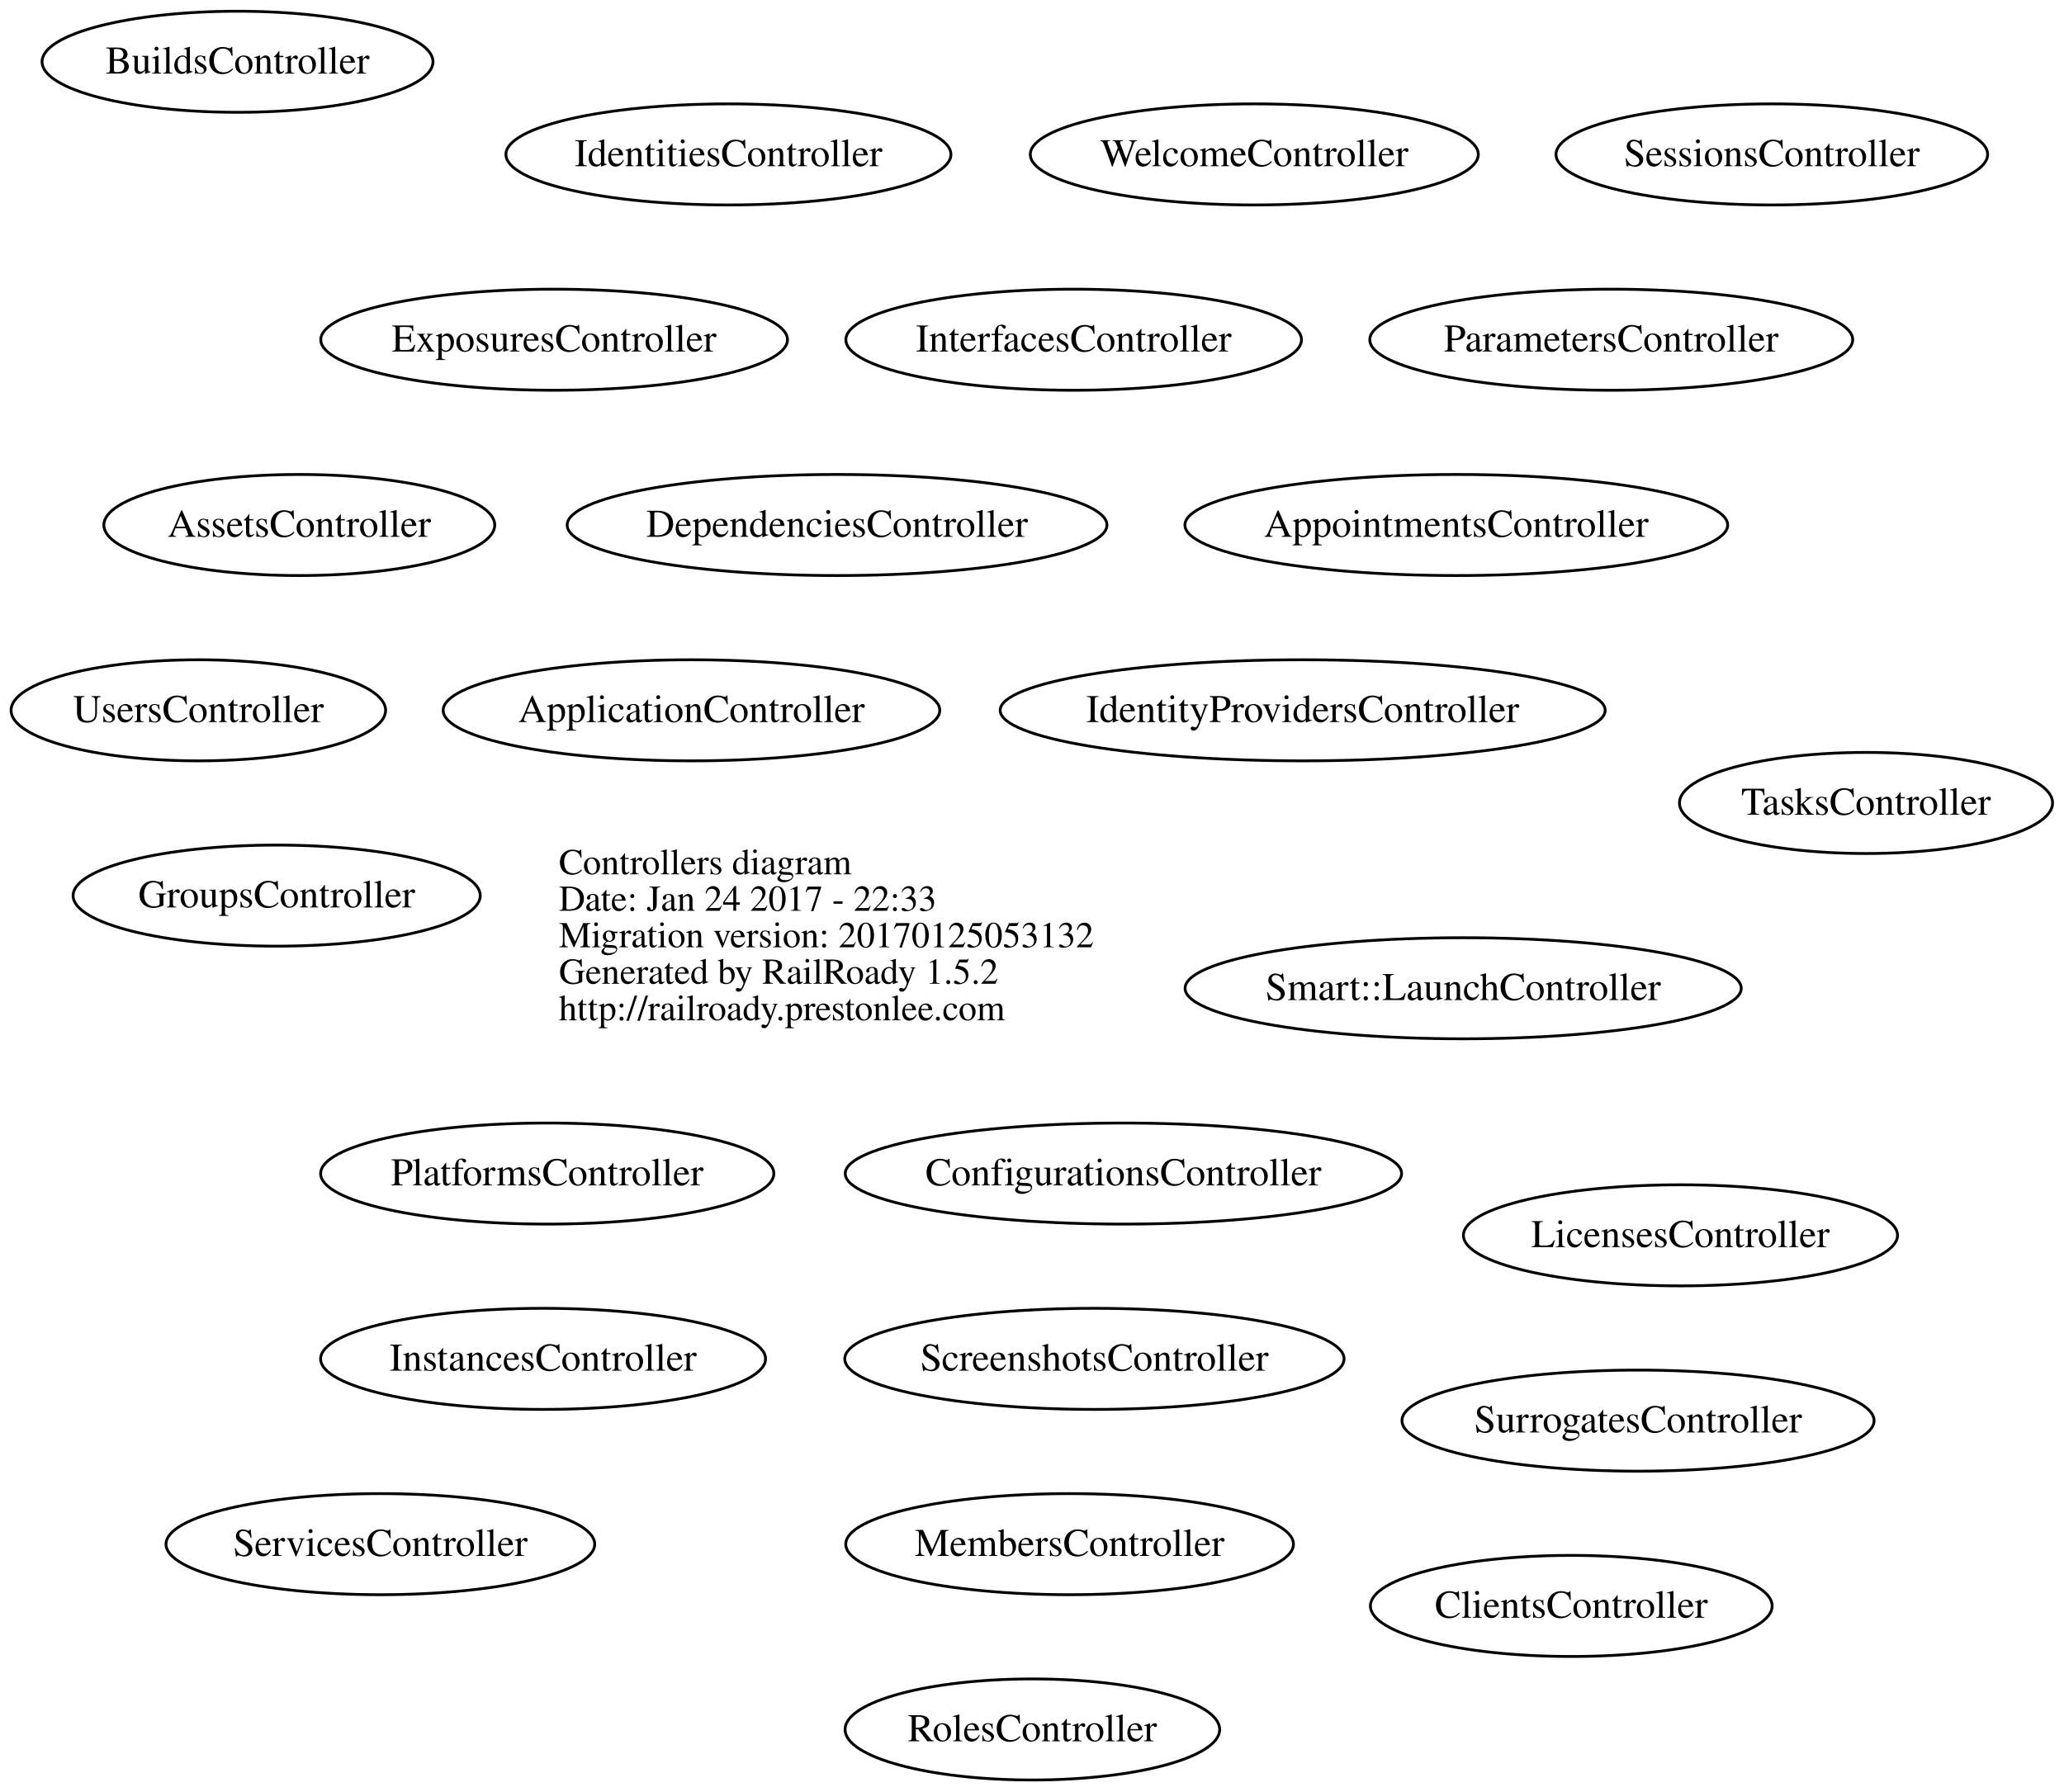
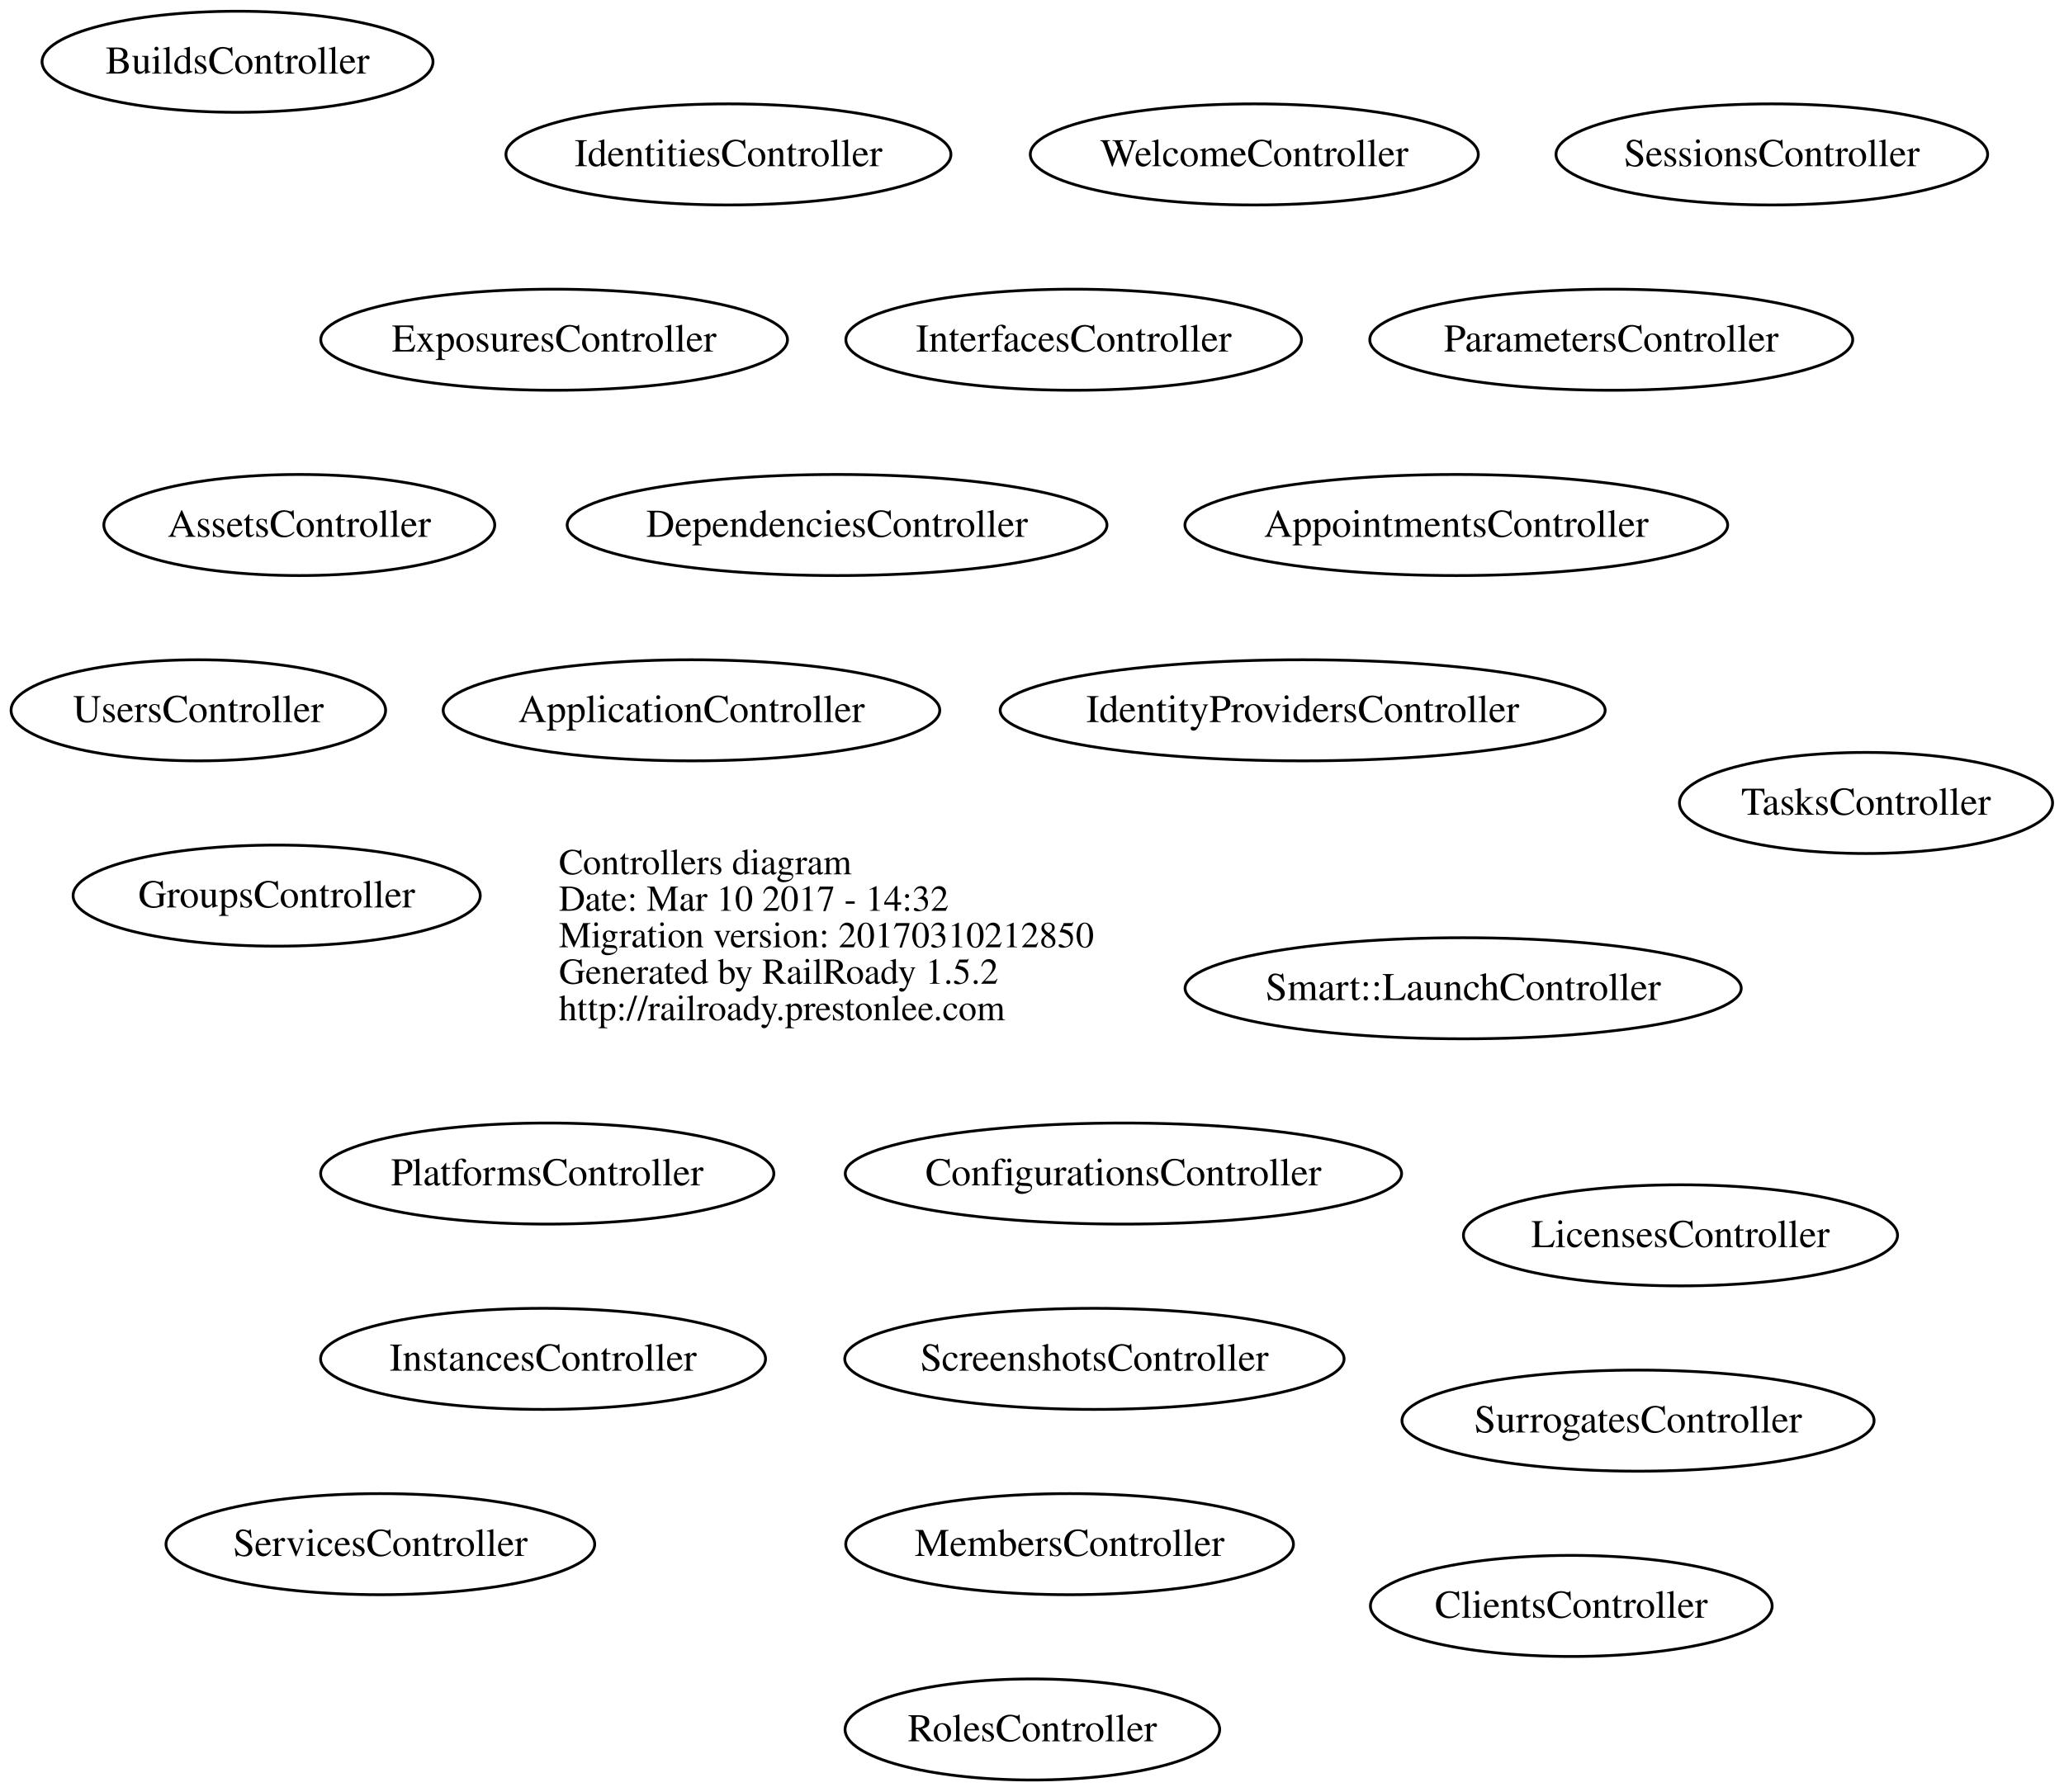
<svg xmlns="http://www.w3.org/2000/svg" width="735pt" height="638pt" viewBox="0.00 0.00 734.94 638.00">
  <g id="graph0" class="graph" transform="scale(1 1) rotate(0) translate(4 634)">
    <polygon fill="transparent" stroke="transparent" points="-4,4 -4,-634 730.942,-634 730.942,4 -4,4" />
    <g id="node1" class="node">
      <text text-anchor="start" x="195" y="-322.6" font-family="Times,serif" font-size="13.00" fill="#000000">Controllers diagram</text>
-       <text text-anchor="start" x="195" y="-309.6" font-family="Times,serif" font-size="13.00" fill="#000000">Date: Jan 24 2017 - 22:33</text>
-       <text text-anchor="start" x="195" y="-296.6" font-family="Times,serif" font-size="13.00" fill="#000000">Migration version: 20170125053132</text>
+       <text text-anchor="start" x="195" y="-309.6" font-family="Times,serif" font-size="13.00" fill="#000000">Date: Mar 10 2017 - 14:32</text>
+       <text text-anchor="start" x="195" y="-296.6" font-family="Times,serif" font-size="13.00" fill="#000000">Migration version: 20170310212850</text>
      <text text-anchor="start" x="195" y="-283.6" font-family="Times,serif" font-size="13.00" fill="#000000">Generated by RailRoady 1.5.2</text>
      <text text-anchor="start" x="195" y="-270.6" font-family="Times,serif" font-size="13.00" fill="#000000">http://railroady.prestonlee.com</text>
    </g>
    <g id="node2" class="node">
      <ellipse fill="none" stroke="#000000" cx="242.208" cy="-381" rx="88.417" ry="18" />
      <text text-anchor="middle" x="242.208" y="-376.8" font-family="Times,serif" font-size="14.00" fill="#000000">ApplicationController</text>
    </g>
    <g id="node3" class="node">
      <ellipse fill="none" stroke="#000000" cx="514.568" cy="-447" rx="96.636" ry="18" />
      <text text-anchor="middle" x="514.568" y="-442.8" font-family="Times,serif" font-size="14.00" fill="#000000">AppointmentsController</text>
    </g>
    <g id="node4" class="node">
      <ellipse fill="none" stroke="#000000" cx="102.55" cy="-447" rx="69.6" ry="18" />
      <text text-anchor="middle" x="102.55" y="-442.8" font-family="Times,serif" font-size="14.00" fill="#000000">AssetsController</text>
    </g>
    <g id="node5" class="node">
      <ellipse fill="none" stroke="#000000" cx="80.554" cy="-612" rx="69.608" ry="18" />
      <text text-anchor="middle" x="80.554" y="-607.8" font-family="Times,serif" font-size="14.00" fill="#000000">BuildsController</text>
    </g>
    <g id="node6" class="node">
      <ellipse fill="none" stroke="#000000" cx="555.514" cy="-62" rx="71.529" ry="18" />
      <text text-anchor="middle" x="555.514" y="-57.8" font-family="Times,serif" font-size="14.00" fill="#000000">ClientsController</text>
    </g>
    <g id="node7" class="node">
      <ellipse fill="none" stroke="#000000" cx="396.029" cy="-216" rx="99.059" ry="18" />
      <text text-anchor="middle" x="396.029" y="-211.8" font-family="Times,serif" font-size="14.00" fill="#000000">ConfigurationsController</text>
    </g>
    <g id="node8" class="node">
      <ellipse fill="none" stroke="#000000" cx="294.054" cy="-447" rx="96.109" ry="18" />
      <text text-anchor="middle" x="294.054" y="-442.8" font-family="Times,serif" font-size="14.00" fill="#000000">DependenciesController</text>
    </g>
    <g id="node9" class="node">
      <ellipse fill="none" stroke="#000000" cx="193.299" cy="-513" rx="83.098" ry="18" />
      <text text-anchor="middle" x="193.299" y="-508.8" font-family="Times,serif" font-size="14.00" fill="#000000">ExposuresController</text>
    </g>
    <g id="node10" class="node">
      <ellipse fill="none" stroke="#000000" cx="94.495" cy="-315" rx="72.489" ry="18" />
      <text text-anchor="middle" x="94.495" y="-310.8" font-family="Times,serif" font-size="14.00" fill="#000000">GroupsController</text>
    </g>
    <g id="node11" class="node">
      <ellipse fill="none" stroke="#000000" cx="255.365" cy="-579" rx="79.23" ry="18" />
      <text text-anchor="middle" x="255.365" y="-574.8" font-family="Times,serif" font-size="14.00" fill="#000000">IdentitiesController</text>
    </g>
    <g id="node12" class="node">
      <ellipse fill="none" stroke="#000000" cx="459.86" cy="-381" rx="107.72" ry="18" />
      <text text-anchor="middle" x="459.86" y="-376.8" font-family="Times,serif" font-size="14.00" fill="#000000">IdentityProvidersController</text>
    </g>
    <g id="node13" class="node">
      <ellipse fill="none" stroke="#000000" cx="189.361" cy="-150" rx="79.221" ry="18" />
      <text text-anchor="middle" x="189.361" y="-145.8" font-family="Times,serif" font-size="14.00" fill="#000000">InstancesController</text>
    </g>
    <g id="node14" class="node">
      <ellipse fill="none" stroke="#000000" cx="378.312" cy="-513" rx="81.125" ry="18" />
      <text text-anchor="middle" x="378.312" y="-508.8" font-family="Times,serif" font-size="14.00" fill="#000000">InterfacesController</text>
    </g>
    <g id="node15" class="node">
      <ellipse fill="none" stroke="#000000" cx="594.396" cy="-194" rx="77.292" ry="18" />
      <text text-anchor="middle" x="594.396" y="-189.8" font-family="Times,serif" font-size="14.00" fill="#000000">LicensesController</text>
    </g>
    <g id="node16" class="node">
      <ellipse fill="none" stroke="#000000" cx="376.857" cy="-84" rx="79.714" ry="18" />
      <text text-anchor="middle" x="376.857" y="-79.8" font-family="Times,serif" font-size="14.00" fill="#000000">MembersController</text>
    </g>
    <g id="node17" class="node">
      <ellipse fill="none" stroke="#000000" cx="569.743" cy="-513" rx="85.986" ry="18" />
      <text text-anchor="middle" x="569.743" y="-508.8" font-family="Times,serif" font-size="14.00" fill="#000000">ParametersController</text>
    </g>
    <g id="node18" class="node">
      <ellipse fill="none" stroke="#000000" cx="190.846" cy="-216" rx="80.692" ry="18" />
      <text text-anchor="middle" x="190.846" y="-211.8" font-family="Times,serif" font-size="14.00" fill="#000000">PlatformsController</text>
    </g>
    <g id="node19" class="node">
      <ellipse fill="none" stroke="#000000" cx="363.601" cy="-18" rx="66.701" ry="18" />
      <text text-anchor="middle" x="363.601" y="-13.8" font-family="Times,serif" font-size="14.00" fill="#000000">RolesController</text>
    </g>
    <g id="node20" class="node">
      <ellipse fill="none" stroke="#000000" cx="385.7" cy="-150" rx="88.901" ry="18" />
      <text text-anchor="middle" x="385.7" y="-145.8" font-family="Times,serif" font-size="14.00" fill="#000000">ScreenshotsController</text>
    </g>
    <g id="node21" class="node">
      <ellipse fill="none" stroke="#000000" cx="131.416" cy="-84" rx="76.331" ry="18" />
      <text text-anchor="middle" x="131.416" y="-79.8" font-family="Times,serif" font-size="14.00" fill="#000000">ServicesController</text>
    </g>
    <g id="node22" class="node">
      <ellipse fill="none" stroke="#000000" cx="626.925" cy="-579" rx="76.85" ry="18" />
      <text text-anchor="middle" x="626.925" y="-574.8" font-family="Times,serif" font-size="14.00" fill="#000000">SessionsController</text>
    </g>
    <g id="node23" class="node">
      <ellipse fill="none" stroke="#000000" cx="517.012" cy="-282" rx="99.024" ry="18" />
      <text text-anchor="middle" x="517.012" y="-277.8" font-family="Times,serif" font-size="14.00" fill="#000000">Smart::LaunchController</text>
    </g>
    <g id="node24" class="node">
      <ellipse fill="none" stroke="#000000" cx="579.279" cy="-128" rx="84.058" ry="18" />
      <text text-anchor="middle" x="579.279" y="-123.8" font-family="Times,serif" font-size="14.00" fill="#000000">SurrogatesController</text>
    </g>
    <g id="node25" class="node">
      <ellipse fill="none" stroke="#000000" cx="660.471" cy="-348" rx="66.442" ry="18" />
      <text text-anchor="middle" x="660.471" y="-343.8" font-family="Times,serif" font-size="14.00" fill="#000000">TasksController</text>
    </g>
    <g id="node26" class="node">
      <ellipse fill="none" stroke="#000000" cx="66.596" cy="-381" rx="66.692" ry="18" />
      <text text-anchor="middle" x="66.596" y="-376.8" font-family="Times,serif" font-size="14.00" fill="#000000">UsersController</text>
    </g>
    <g id="node27" class="node">
      <ellipse fill="none" stroke="#000000" cx="442.632" cy="-579" rx="79.765" ry="18" />
      <text text-anchor="middle" x="442.632" y="-574.8" font-family="Times,serif" font-size="14.00" fill="#000000">WelcomeController</text>
    </g>
  </g>
</svg>
